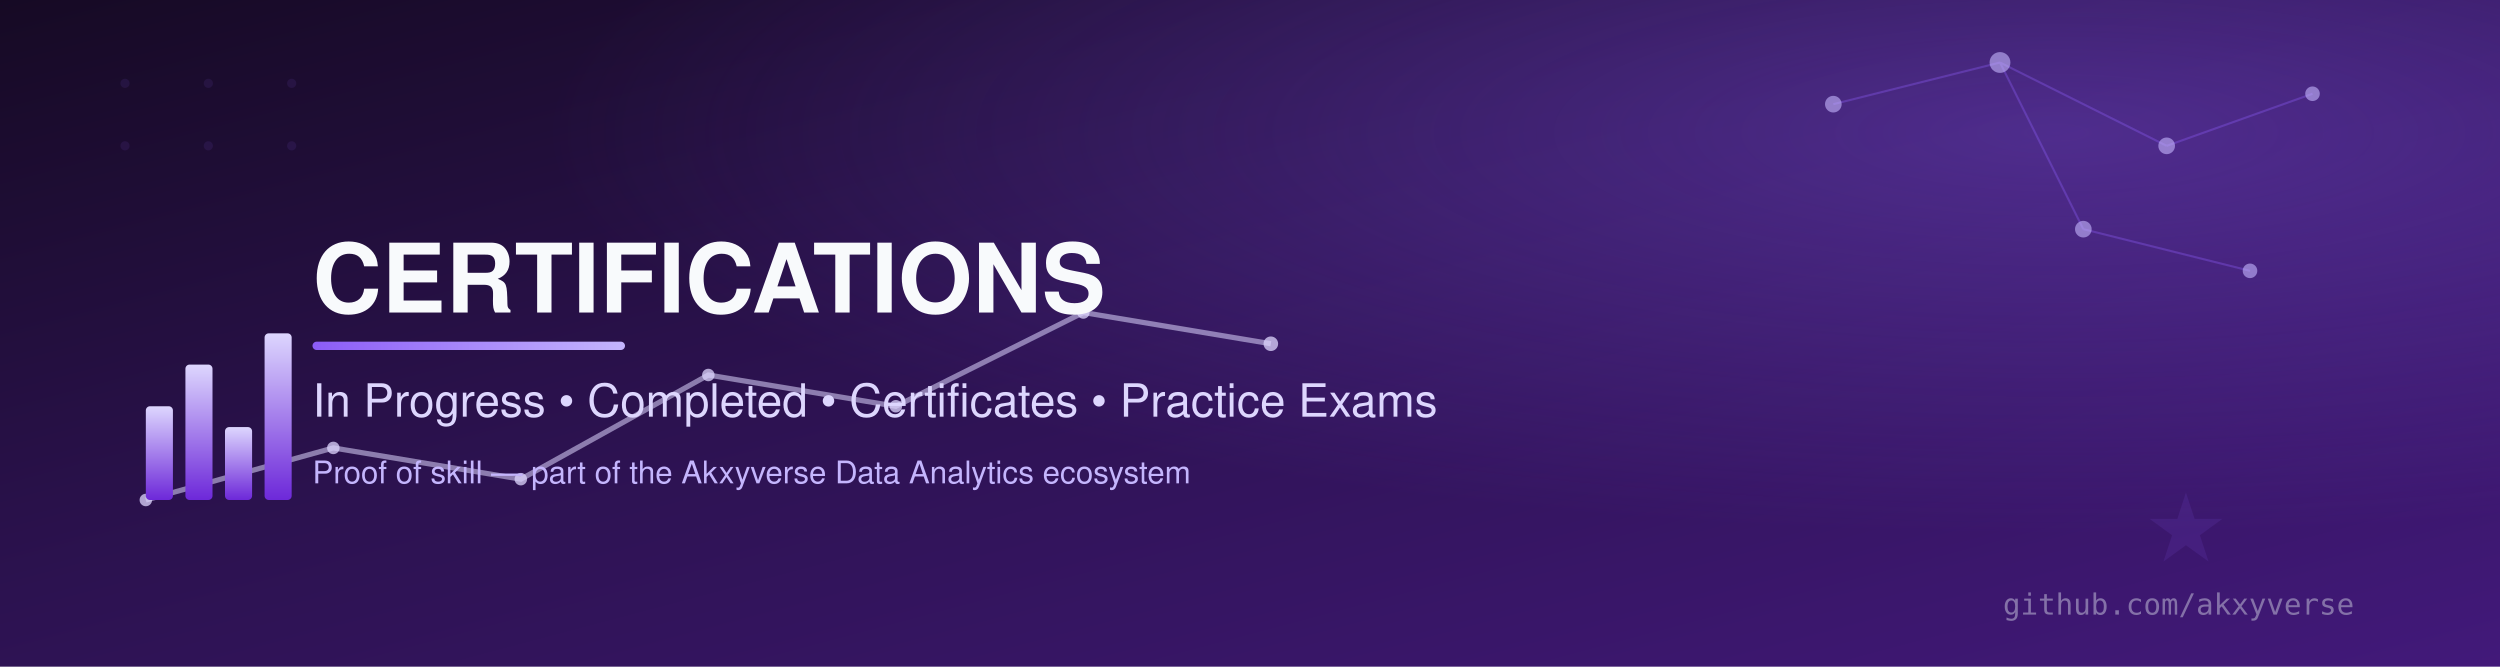
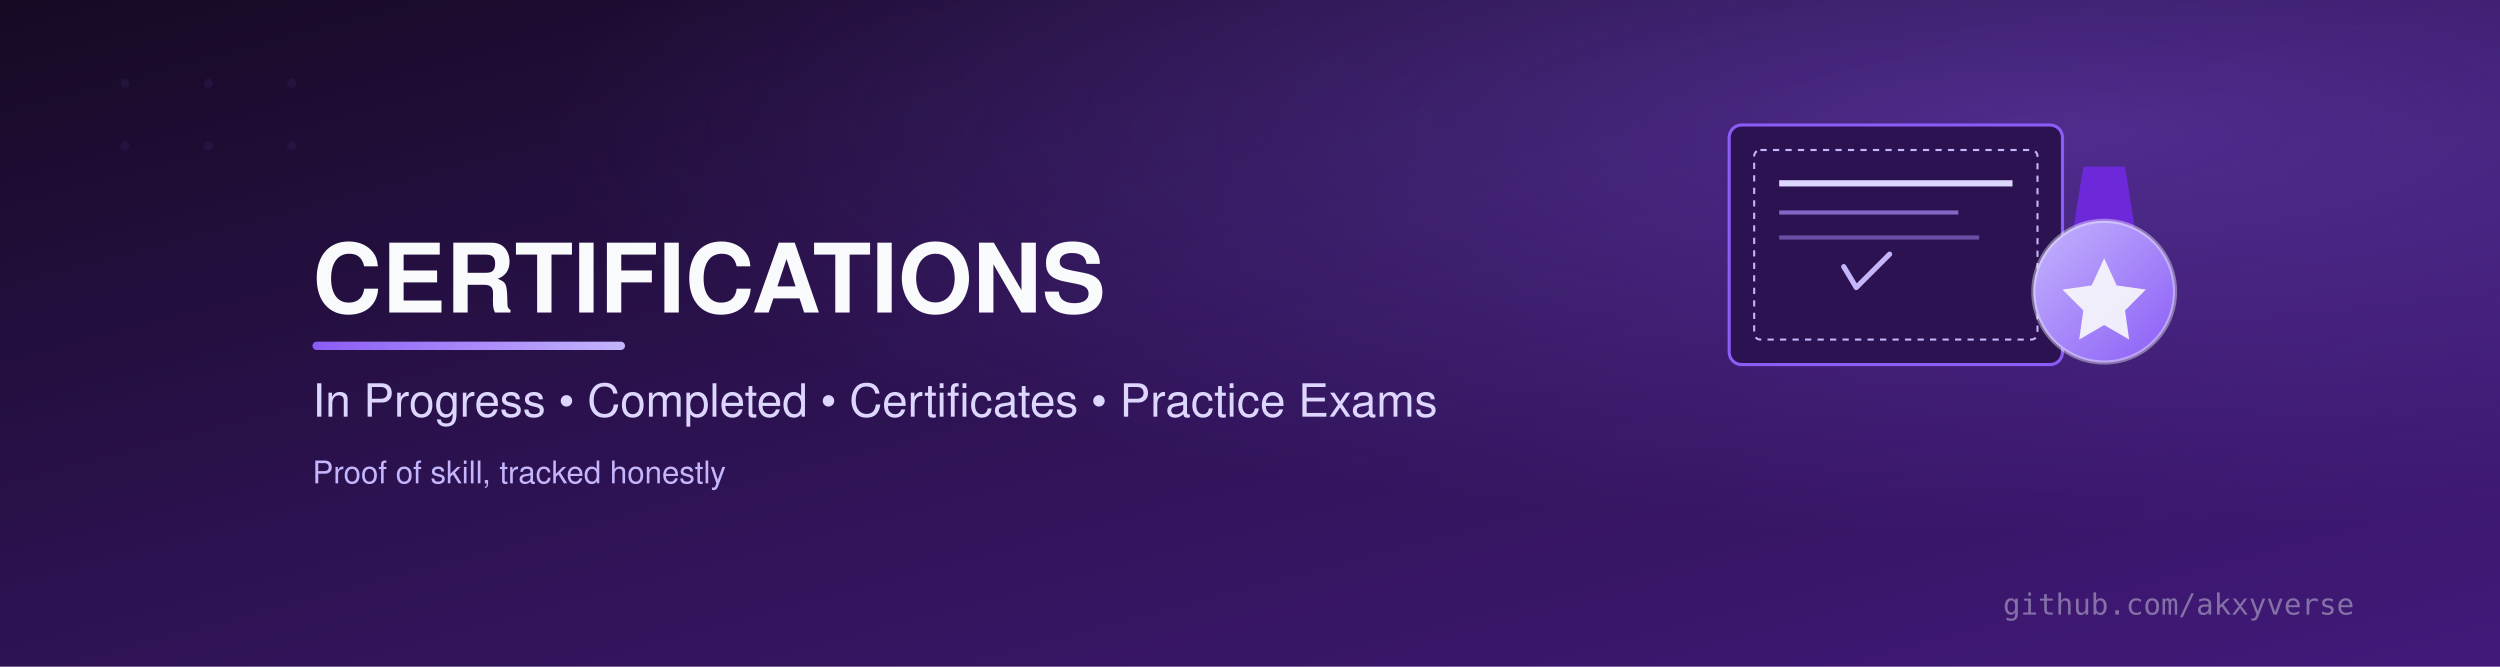
<svg xmlns="http://www.w3.org/2000/svg" width="1200" height="320" viewBox="0 0 1200 320" role="img" aria-label="Certifications banner">
  <defs>
    <linearGradient id="bg" x1="0%" y1="0%" x2="100%" y2="100%">
      <stop offset="0%" stop-color="#160a24" />
      <stop offset="45%" stop-color="#2c1250" />
      <stop offset="100%" stop-color="#42197a" />
    </linearGradient>
    <radialGradient id="glow" cx="82%" cy="20%" r="60%">
      <stop offset="0%" stop-color="#8b5cf6" stop-opacity="0.35" />
      <stop offset="100%" stop-color="#8b5cf6" stop-opacity="0" />
    </radialGradient>
    <linearGradient id="accent" x1="0%" y1="0%" x2="100%" y2="0%">
      <stop offset="0%" stop-color="#8b5cf6" />
      <stop offset="100%" stop-color="#c4b5fd" />
    </linearGradient>
-     <linearGradient id="barGrad" x1="0%" y1="100%" x2="0%" y2="0%">
-       <stop offset="0%" stop-color="#6d28d9" />
-       <stop offset="100%" stop-color="#ddd6fe" />
+     <linearGradient id="medalGrad" x1="0%" y1="0%" x2="100%" y2="100%">
+       <stop offset="0%" stop-color="#c4b5fd" />
+       <stop offset="100%" stop-color="#8b5cf6" />
    </linearGradient>
  </defs>
  <rect width="1200" height="320" fill="url(#bg)" />
  <rect width="1200" height="320" fill="url(#glow)" />
-   <g stroke="#8b5cf6" stroke-width="1" opacity="0.35">
-     <line x1="880" y1="50" x2="960" y2="30" />
-     <line x1="960" y1="30" x2="1040" y2="70" />
-     <line x1="960" y1="30" x2="1000" y2="110" />
-     <line x1="1040" y1="70" x2="1110" y2="45" />
-     <line x1="1000" y1="110" x2="1080" y2="130" />
-   </g>
-   <g fill="#c4b5fd" opacity="0.6">
-     <circle cx="880" cy="50" r="4" />
-     <circle cx="960" cy="30" r="5" />
-     <circle cx="1040" cy="70" r="4" />
-     <circle cx="1000" cy="110" r="4" />
-     <circle cx="1110" cy="45" r="3.5" />
-     <circle cx="1080" cy="130" r="3.5" />
-   </g>
-   <g fill="#8b5cf6" opacity="0.10">
+   <g fill="#8b5cf6" opacity="0.08">
    <circle cx="60" cy="40" r="2.2" />
    <circle cx="100" cy="40" r="2.2" />
    <circle cx="140" cy="40" r="2.2" />
    <circle cx="60" cy="70" r="2.2" />
    <circle cx="100" cy="70" r="2.2" />
    <circle cx="140" cy="70" r="2.2" />
  </g>
-   <text x="1030" y="270" font-family="Consolas, Menlo, monospace" font-size="64" fill="#8b5cf6" opacity="0.12">★</text>
-   <polyline points="70,240 160,215 250,230 340,180 430,195 520,150 610,165" fill="none" stroke="#ddd6fe" stroke-width="2.5" opacity="0.55" />
-   <g fill="#ddd6fe" opacity="0.75">
-     <circle cx="70" cy="240" r="3" />
-     <circle cx="160" cy="215" r="3" />
-     <circle cx="250" cy="230" r="3" />
-     <circle cx="340" cy="180" r="3" />
-     <circle cx="430" cy="195" r="3" />
-     <circle cx="520" cy="150" r="3" />
-     <circle cx="610" cy="165" r="3.5" />
+   <g transform="translate(830,60)">
+     <rect x="0" y="0" width="160" height="115" rx="6" fill="#2c1250" stroke="#8b5cf6" stroke-width="1.5" />
+     <rect x="12" y="12" width="136" height="91" rx="3" fill="none" stroke="#c4b5fd" stroke-width="1" stroke-dasharray="3 3" />
+     <line x1="24" y1="28" x2="136" y2="28" stroke="#ddd6fe" stroke-width="3" />
+     <line x1="24" y1="42" x2="110" y2="42" stroke="#a78bfa" stroke-width="2" opacity="0.7" />
+     <line x1="24" y1="54" x2="120" y2="54" stroke="#a78bfa" stroke-width="2" opacity="0.5" />
+     <path d="M55,68 l6,10 l16,-16" fill="none" stroke="#c4b5fd" stroke-width="2.5" stroke-linecap="round" stroke-linejoin="round" />
  </g>
-   <g transform="translate(70,150)">
-     <rect x="0" y="45" width="13" height="45" rx="2" fill="url(#barGrad)" />
-     <rect x="19" y="25" width="13" height="65" rx="2" fill="url(#barGrad)" />
-     <rect x="38" y="55" width="13" height="35" rx="2" fill="url(#barGrad)" />
-     <rect x="57" y="10" width="13" height="80" rx="2" fill="url(#barGrad)" />
+   <g transform="translate(1010,120)">
+     <path d="M-10,-40 L10,-40 L18,10 L0,-2 L-18,10 Z" fill="#6d28d9" />
+     <circle cx="0" cy="20" r="34" fill="url(#medalGrad)" />
+     <circle cx="0" cy="20" r="34" fill="none" stroke="#f8fafc" stroke-width="2" opacity="0.4" />
+     <path d="M0,4 l6,13 14,2 -10,10 2,14 -12,-7 -12,7 2,-14 -10,-10 14,-2 z" fill="#f8fafc" opacity="0.9" />
  </g>
  <text x="150" y="150" font-family="Segoe UI, Helvetica, Arial, sans-serif" font-size="46" font-weight="700" fill="#f8fafc">
    CERTIFICATIONS
  </text>
  <rect x="150" y="164" width="150" height="4" rx="2" fill="url(#accent)" />
  <text x="150" y="200" font-family="Segoe UI, Helvetica, Arial, sans-serif" font-size="22" font-weight="500" fill="#ddd6fe">
    In Progress • Completed • Certificates • Practice Exams
  </text>
  <text x="150" y="232" font-family="Segoe UI, Helvetica, Arial, sans-serif" font-size="15" fill="#c4b5fd">
-     Proof of skill — part of the Akxyverse Data Analytics ecosystem
+     Proof of skill, tracked honestly
  </text>
  <text x="1130" y="295" text-anchor="end" font-family="Consolas, Menlo, monospace" font-size="14" fill="#8471a8">
    github.com/akxyverse
  </text>
</svg>
